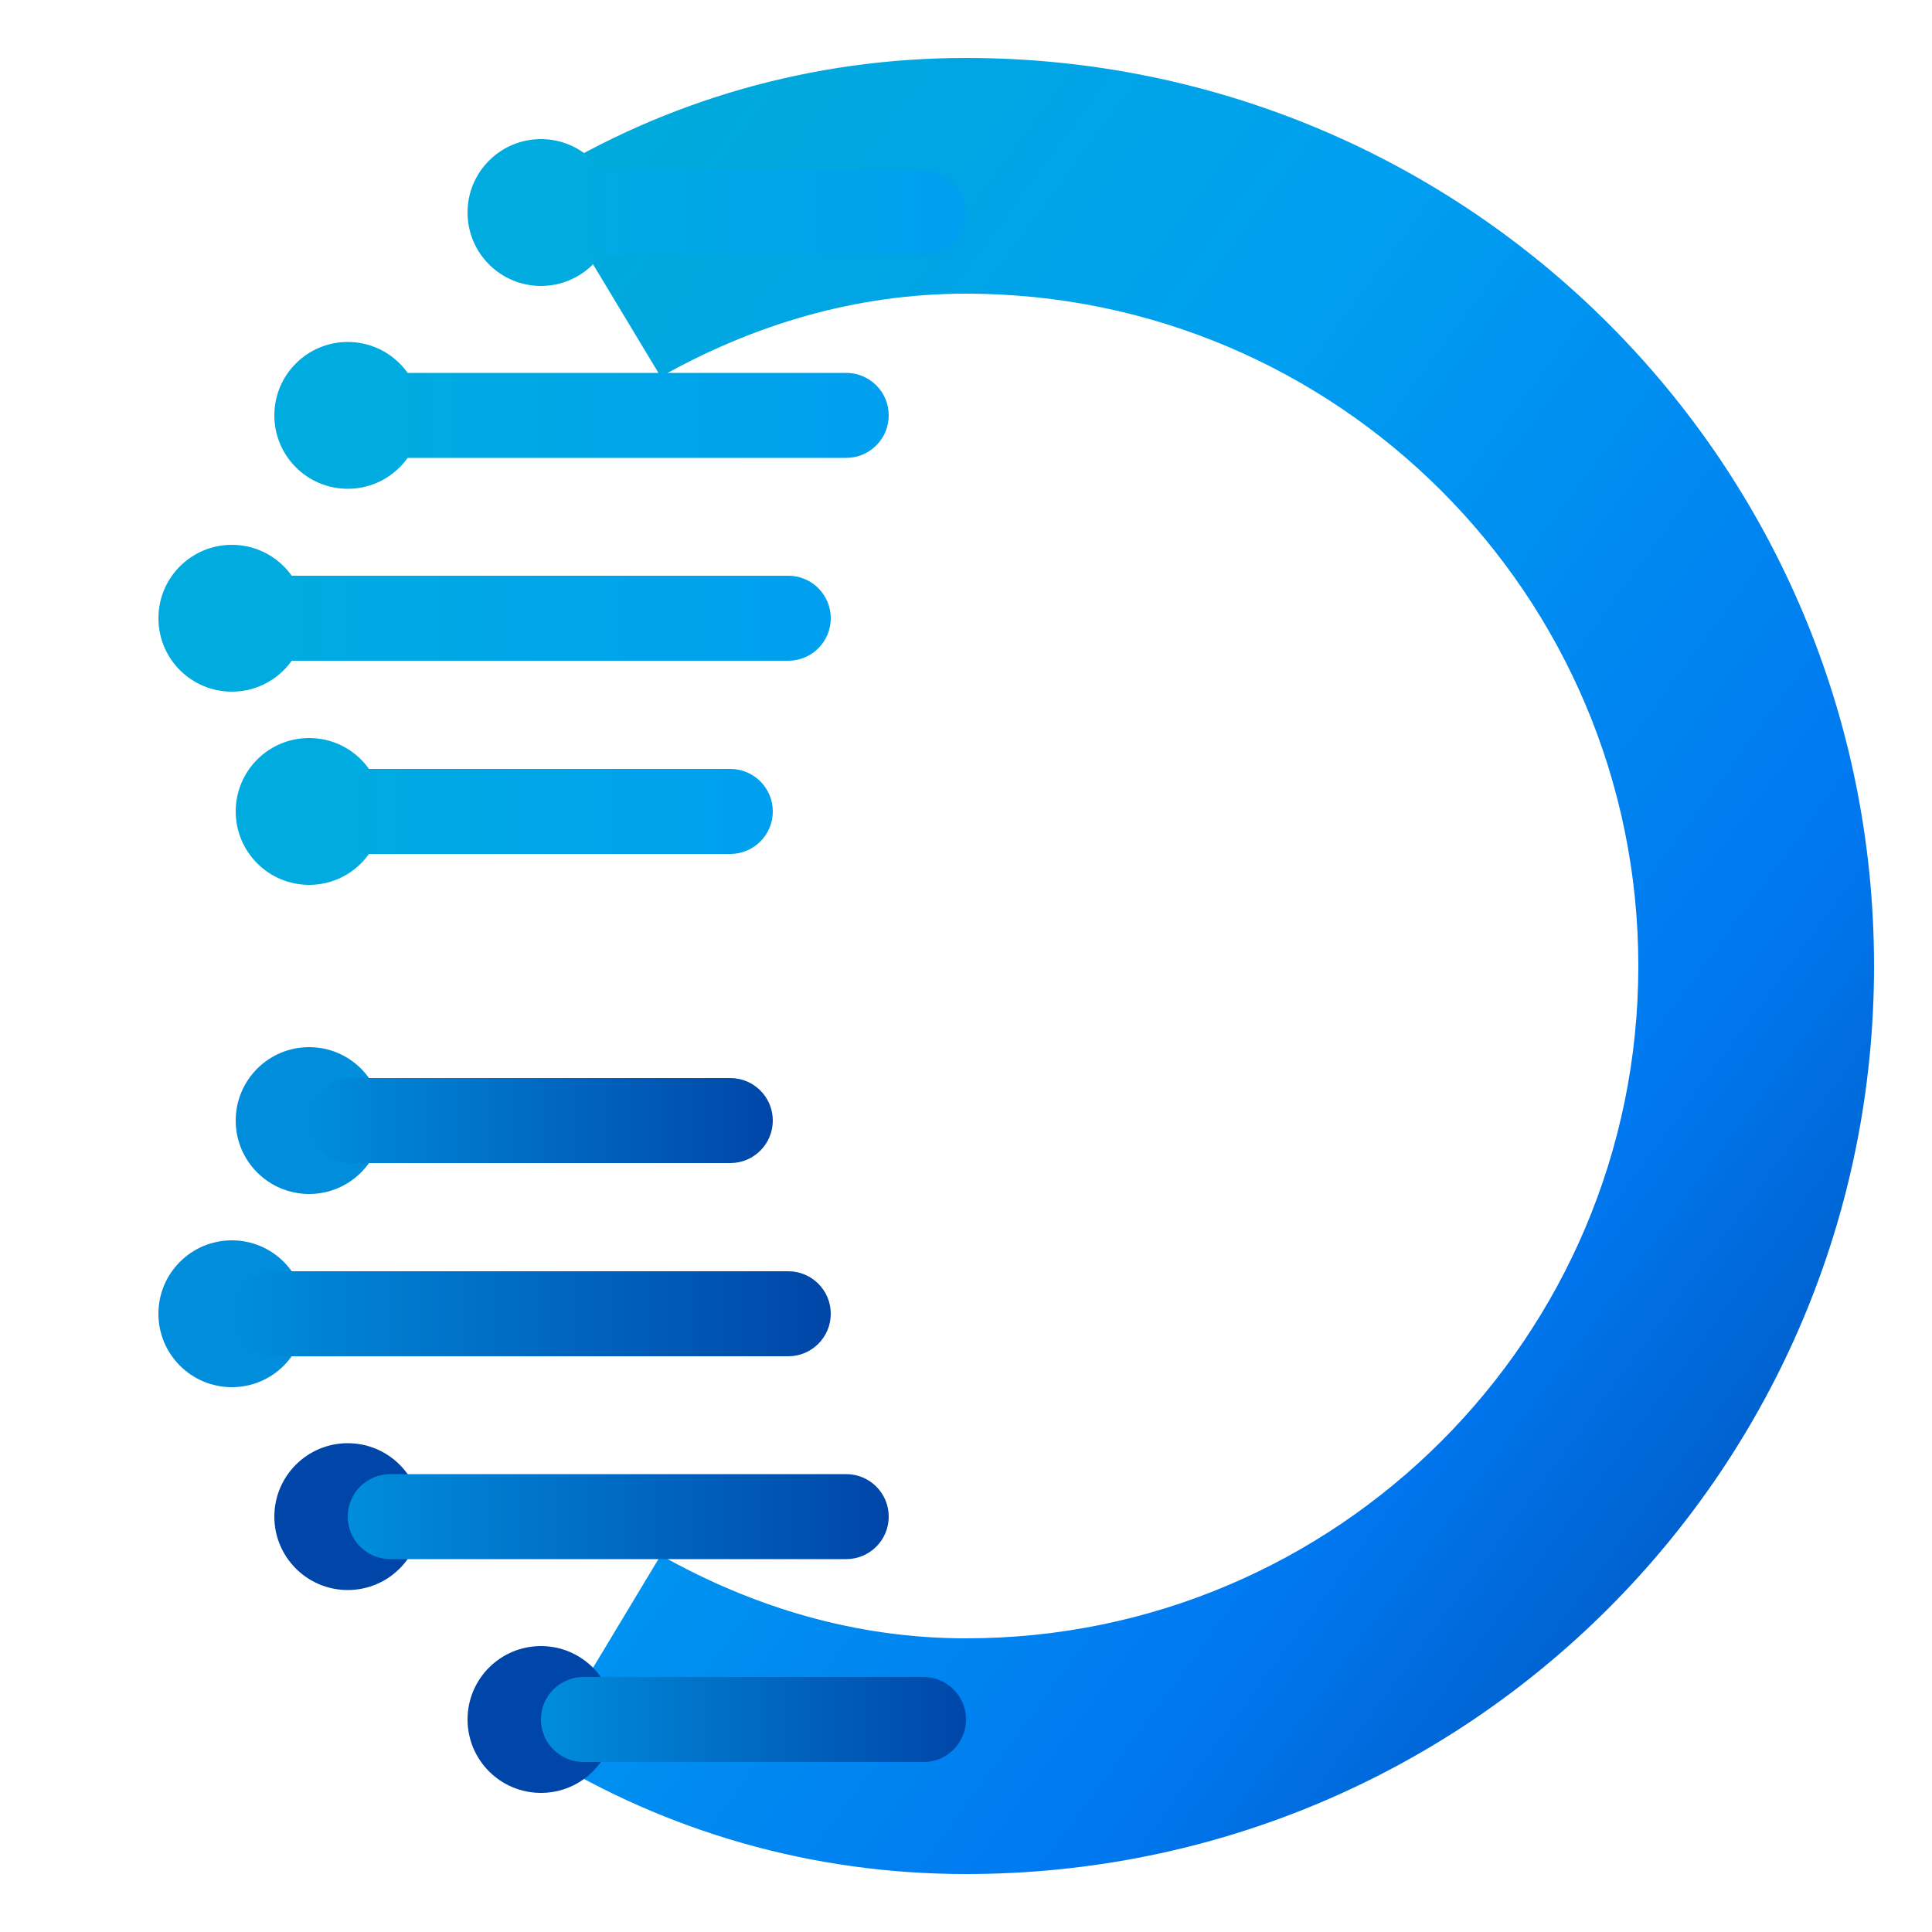
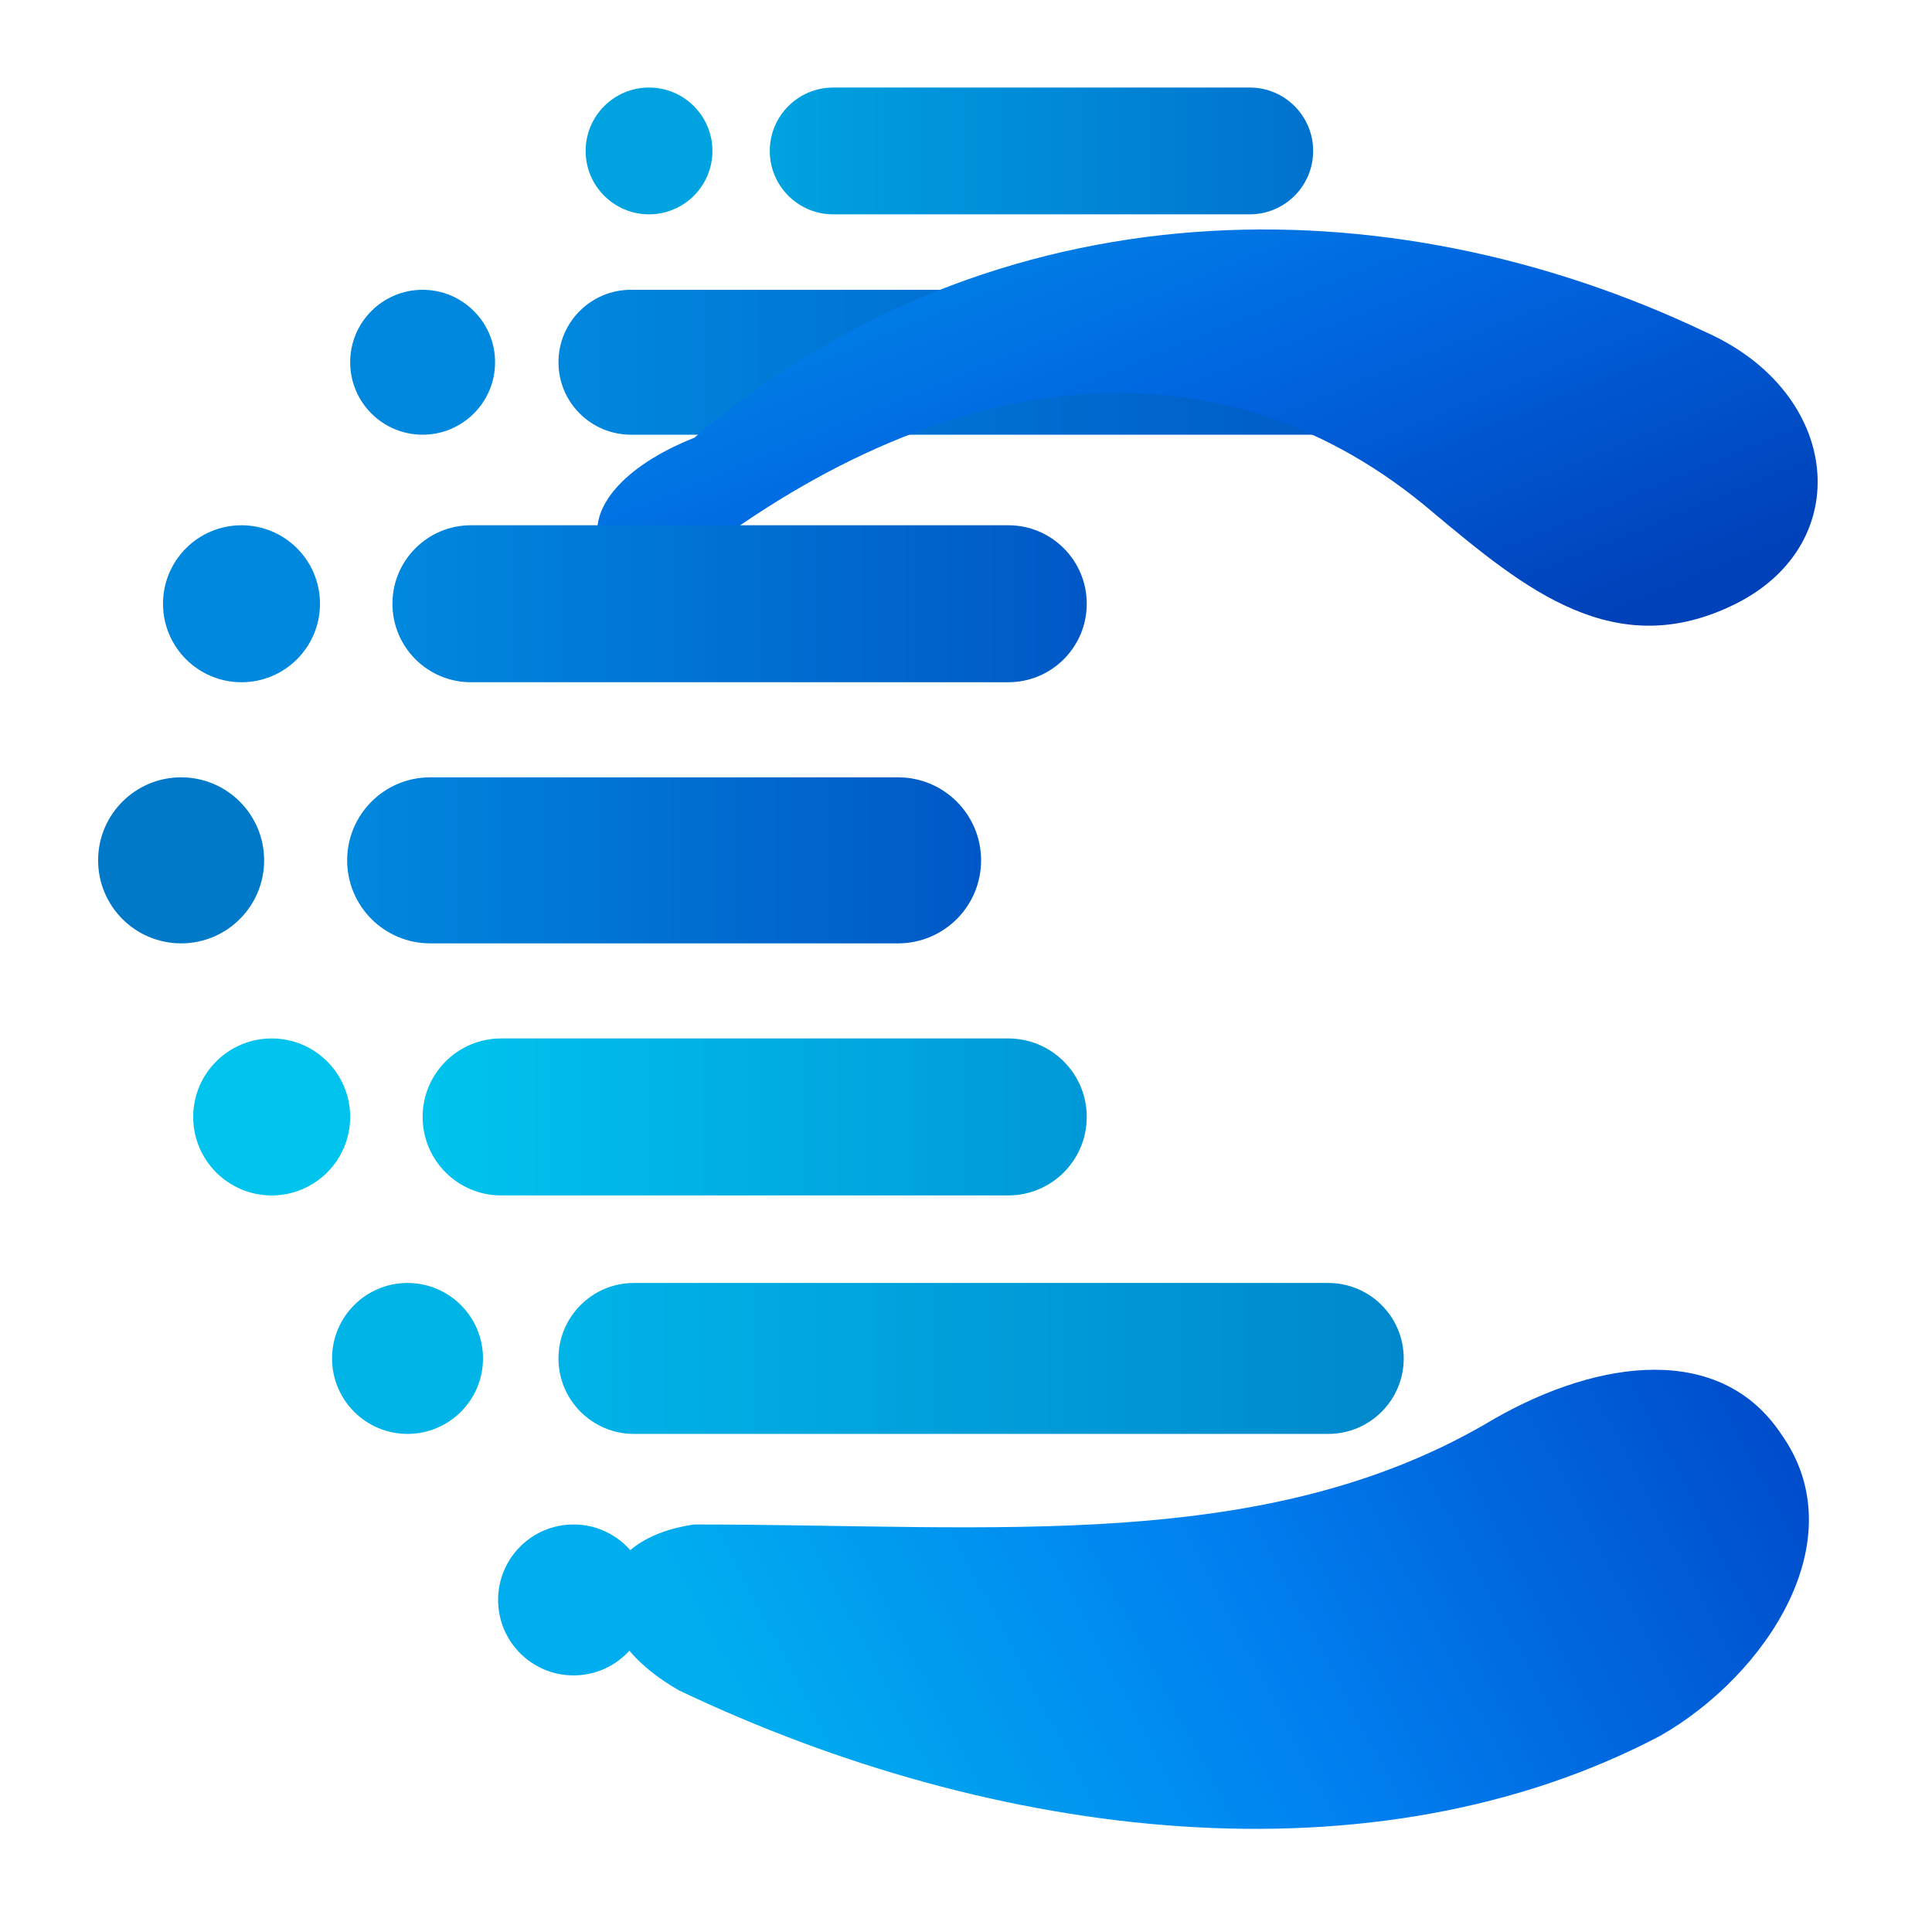
- <svg xmlns="http://www.w3.org/2000/svg" viewBox="0 0 100 100" width="100" height="100" fill="none">
+ <svg xmlns="http://www.w3.org/2000/svg" viewBox="102 36 128 128" width="128" height="128" fill="none">
  <defs>
-     <linearGradient id="favCrescentGrad" x1="0%" y1="0%" x2="100%" y2="100%">
-       <stop offset="0%" stop-color="#00ACD7" />
-       <stop offset="35%" stop-color="#009FF0" />
-       <stop offset="70%" stop-color="#0078F0" />
-       <stop offset="100%" stop-color="#0046A8" />
+     <linearGradient id="favTopGrad" x1="0%" y1="0%" x2="100%" y2="80%">
+       <stop offset="0%" stop-color="#0090EA" />
+       <stop offset="50%" stop-color="#0066E0" />
+       <stop offset="100%" stop-color="#0040B8" />
    </linearGradient>
-     <linearGradient id="favBarTopGrad" x1="0%" y1="0%" x2="100%" y2="0%">
-       <stop offset="0%" stop-color="#00ACDF" />
-       <stop offset="100%" stop-color="#009FF0" />
+     <linearGradient id="favBotGrad" x1="0%" y1="20%" x2="100%" y2="0%">
+       <stop offset="0%" stop-color="#00AEEF" />
+       <stop offset="45%" stop-color="#0080F0" />
+       <stop offset="100%" stop-color="#0048C8" />
    </linearGradient>
-     <linearGradient id="favBarBotGrad" x1="0%" y1="0%" x2="100%" y2="0%">
-       <stop offset="0%" stop-color="#008DDC" />
-       <stop offset="100%" stop-color="#0046A8" />
+     <linearGradient id="favStream1" x1="0%" y1="0%" x2="100%" y2="0%">
+       <stop offset="0%" stop-color="#00A3E0" />
+       <stop offset="100%" stop-color="#0072CE" />
+     </linearGradient>
+     <linearGradient id="favStream2" x1="0%" y1="0%" x2="100%" y2="0%">
+       <stop offset="0%" stop-color="#0088DE" />
+       <stop offset="100%" stop-color="#0058C6" />
+     </linearGradient>
+     <linearGradient id="favCyan1" x1="0%" y1="0%" x2="100%" y2="0%">
+       <stop offset="0%" stop-color="#00C4EE" />
+       <stop offset="100%" stop-color="#0098D8" />
+     </linearGradient>
+     <linearGradient id="favCyan2" x1="0%" y1="0%" x2="100%" y2="0%">
+       <stop offset="0%" stop-color="#00B4E8" />
+       <stop offset="100%" stop-color="#0088CC" />
    </linearGradient>
  </defs>
-   <path d="M 50,3 C 76,3 97,24 97,50 C 97,76 76,97 50,97 C 42,97 34.5,94.8 28,90.8 L 34.2,80.5 C 39,83.2 44.3,84.8 50,84.8 C 69.2,84.8 84.8,69.2 84.8,50 C 84.8,30.8 69.2,15.2 50,15.2 C 44.3,15.2 39,16.8 34.2,19.5 L 28,9.2 C 34.5,5.2 42,3 50,3 Z" fill="url(#favCrescentGrad)" />
-   <circle cx="28" cy="11" r="3.8" fill="#00ACDF" />
-   <rect x="28" y="8.8" width="22" height="4.4" rx="2.2" fill="url(#favBarTopGrad)" />
-   <circle cx="18" cy="21.5" r="3.8" fill="#00ACDF" />
-   <rect x="18" y="19.3" width="28" height="4.4" rx="2.2" fill="url(#favBarTopGrad)" />
-   <circle cx="12" cy="32" r="3.8" fill="#00ACDF" />
-   <rect x="12" y="29.8" width="31" height="4.4" rx="2.2" fill="url(#favBarTopGrad)" />
-   <circle cx="16" cy="42" r="3.8" fill="#00ACDF" />
-   <rect x="16" y="39.8" width="24" height="4.4" rx="2.2" fill="url(#favBarTopGrad)" />
-   <circle cx="16" cy="58" r="3.8" fill="#008DDC" />
-   <rect x="16" y="55.8" width="24" height="4.4" rx="2.2" fill="url(#favBarBotGrad)" />
-   <circle cx="12" cy="68" r="3.8" fill="#008DDC" />
-   <rect x="12" y="65.8" width="31" height="4.4" rx="2.2" fill="url(#favBarBotGrad)" />
-   <circle cx="18" cy="78.5" r="3.8" fill="#0046A8" />
-   <rect x="18" y="76.3" width="28" height="4.4" rx="2.2" fill="url(#favBarBotGrad)" />
-   <circle cx="28" cy="89" r="3.8" fill="#0046A8" />
-   <rect x="28" y="86.8" width="22" height="4.4" rx="2.2" fill="url(#favBarBotGrad)" />
+   <circle cx="145" cy="46" r="4.2" fill="#00A3E0" />
+   <rect x="153" y="41.8" width="36" height="8.4" rx="4.2" fill="url(#favStream1)" />
+   <circle cx="130" cy="60" r="4.8" fill="#0088DE" />
+   <rect x="139" y="55.2" width="55" height="9.6" rx="4.8" fill="url(#favStream2)" />
+   <path d="M 148,65            C 168,48 194,48 215,58            C 224,62 225,72 217,76            C 209,80 203,75 197,70            C 183,58 165,60 148,73            C 141,76 138,69 148,65 Z" fill="url(#favTopGrad)" />
+   <circle cx="118" cy="76" r="5.2" fill="#0088DE" />
+   <rect x="128" y="70.8" width="46" height="10.4" rx="5.2" fill="url(#favStream2)" />
+   <circle cx="114" cy="93" r="5.5" fill="#007AC8" />
+   <rect x="125" y="87.5" width="42" height="11" rx="5.5" fill="url(#favStream2)" />
+   <circle cx="120" cy="110" r="5.2" fill="#00C4EE" />
+   <rect x="130" y="104.8" width="44" height="10.4" rx="5.2" fill="url(#favCyan1)" />
+   <circle cx="129" cy="126" r="5" fill="#00B4E8" />
+   <rect x="139" y="121" width="56" height="10" rx="5" fill="url(#favCyan2)" />
+   <circle cx="140" cy="142" r="5" fill="#00AEEF" />
+   <path d="M 148,137            C 168,137 186,139 201,130            C 208,126 216,125 220,131            C 225,138 219,147 212,151            C 193,161 168,158 147,148            C 140,144 141,138 148,137 Z" fill="url(#favBotGrad)" />
</svg>
